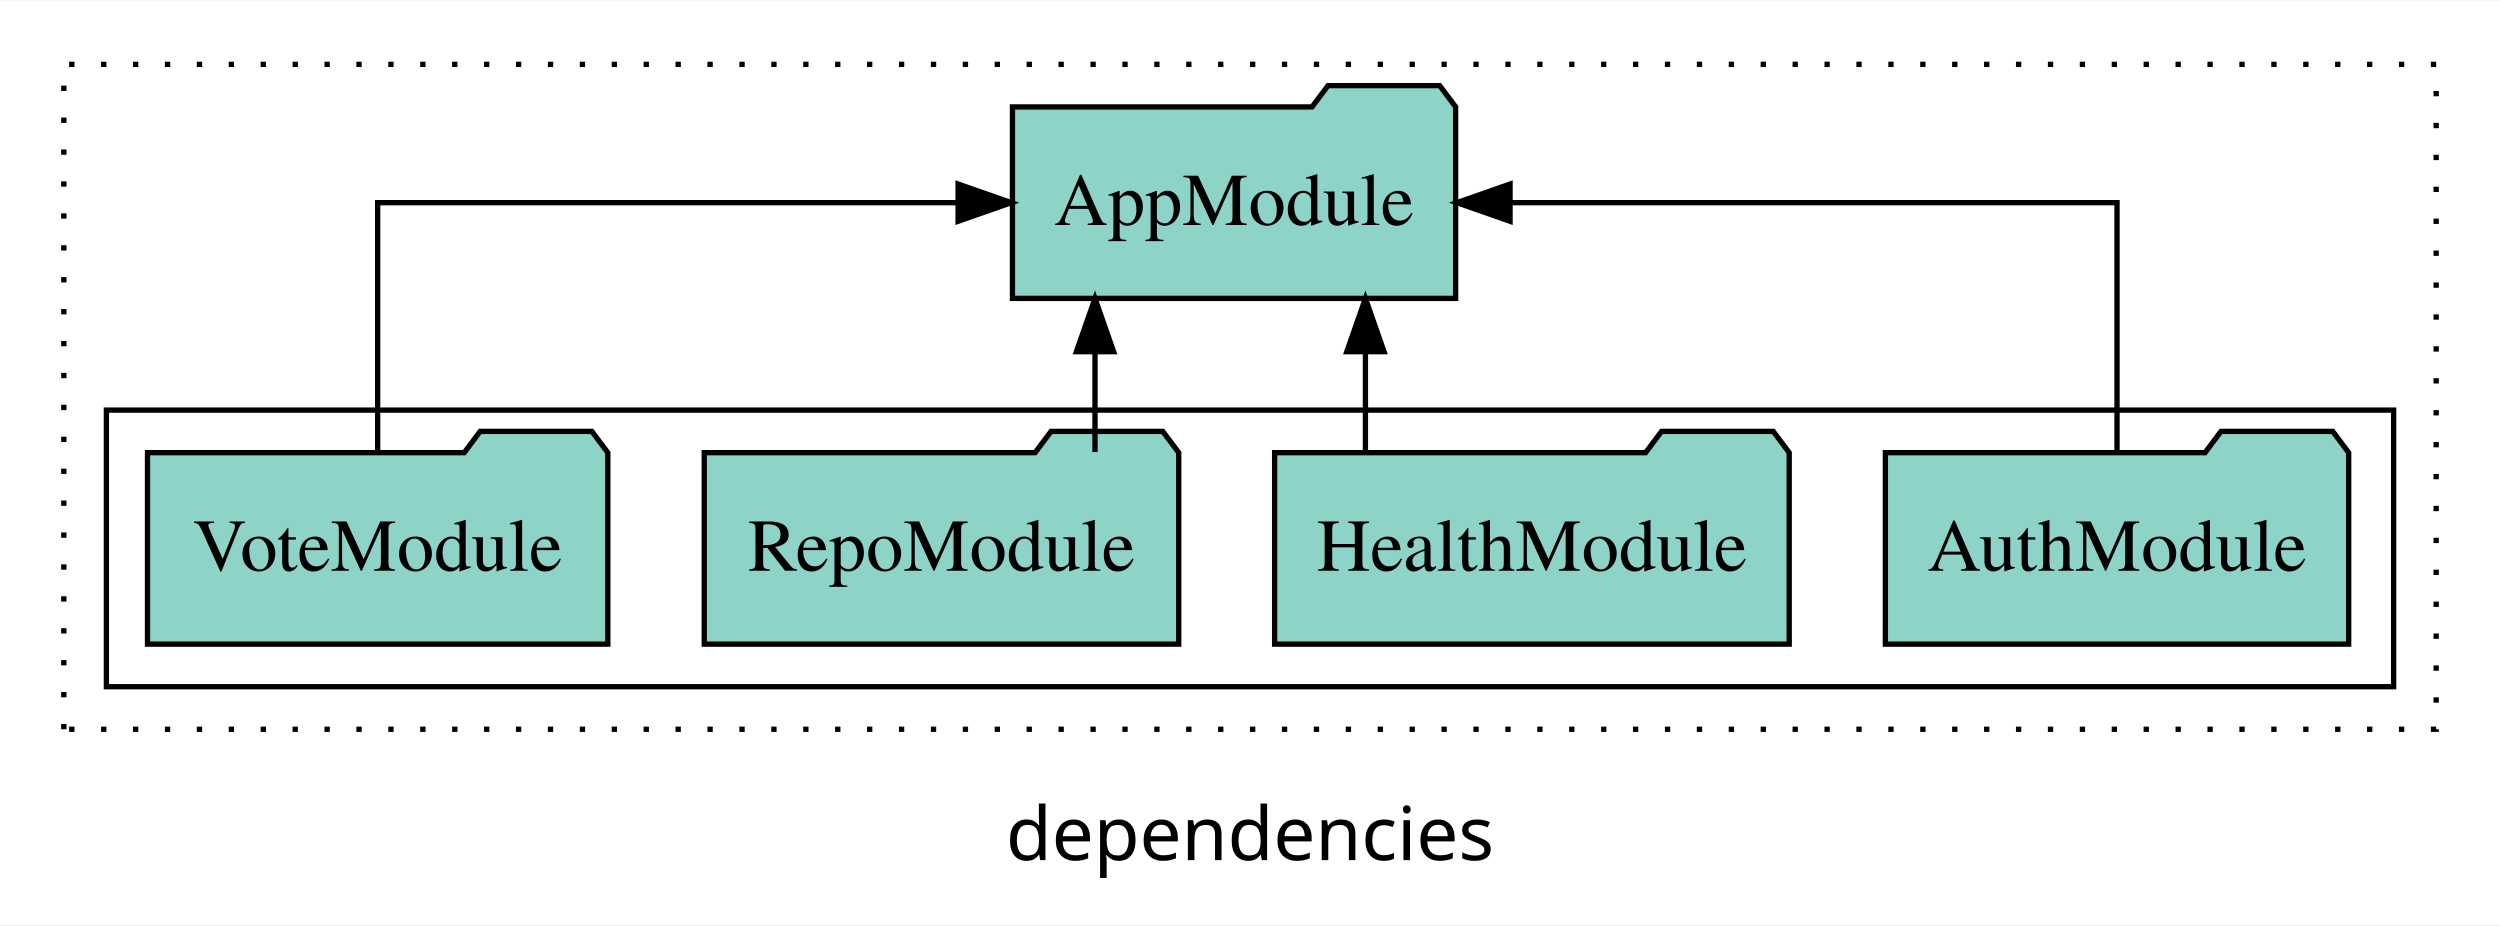
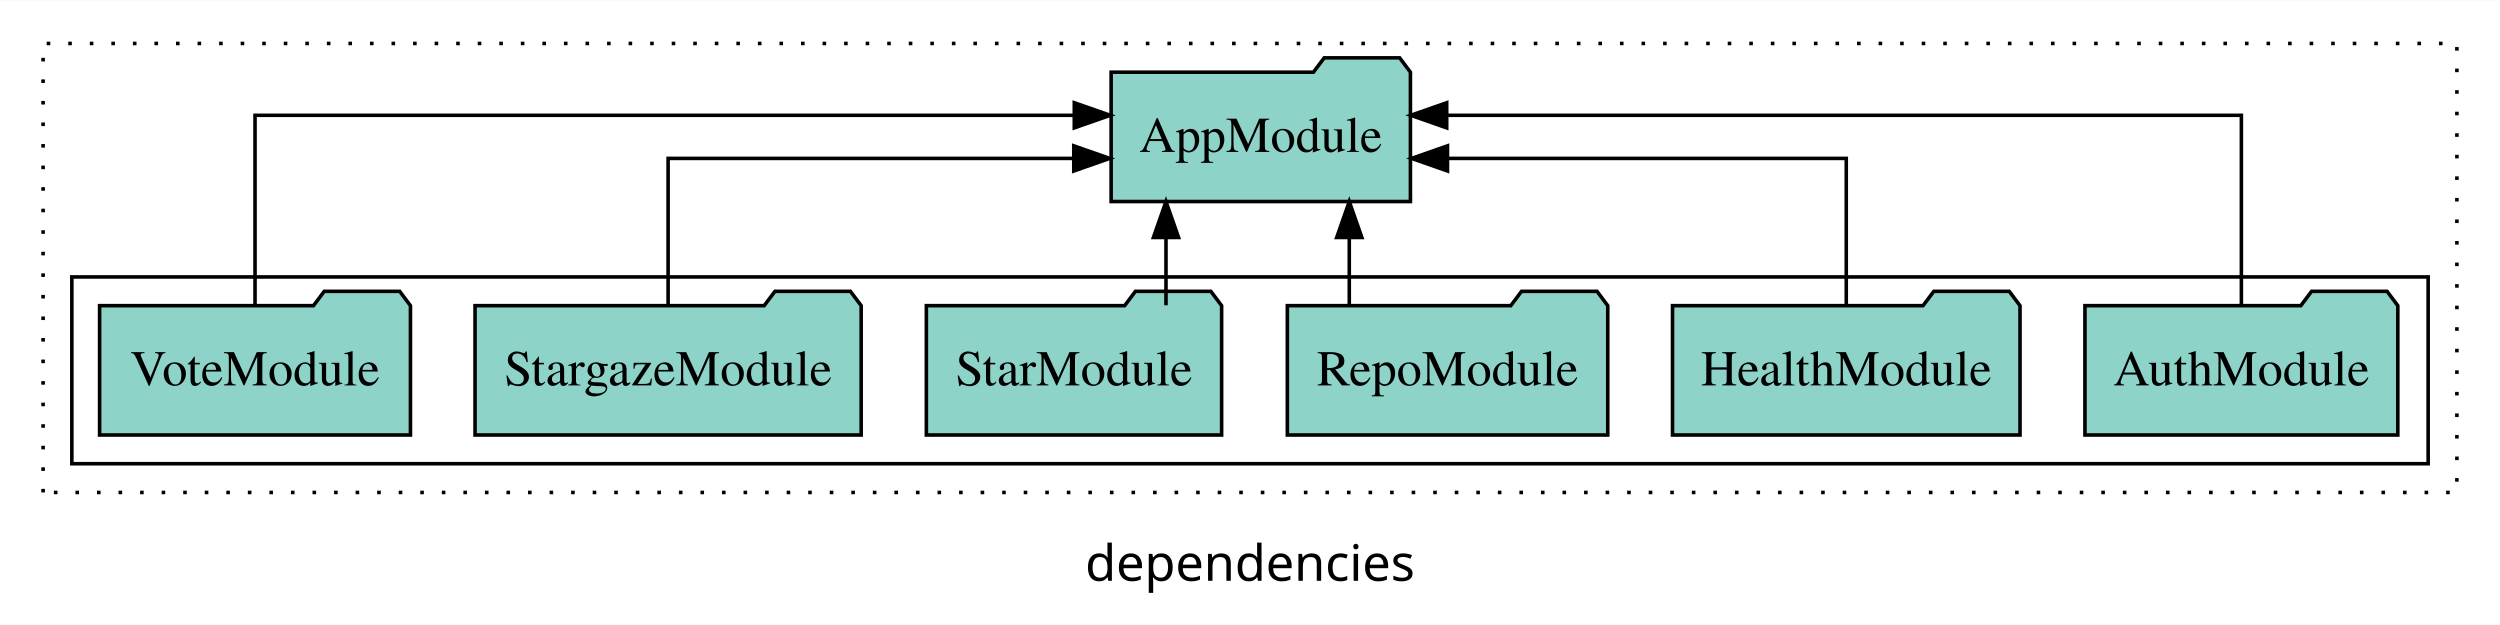
- <svg xmlns="http://www.w3.org/2000/svg" width="470pt" height="174pt" viewBox="0.00 0.00 470.00 173.80">
+ <svg xmlns="http://www.w3.org/2000/svg" width="696pt" height="174pt" viewBox="0.00 0.00 696.00 173.80">
  <g id="graph0" class="graph" transform="scale(1 1) rotate(0) translate(4 169.8)">
-     <polygon fill="white" stroke="transparent" points="-4,4 -4,-169.8 466,-169.8 466,4 -4,4" />
-     <text text-anchor="middle" x="231" y="-8.2" font-family="sans-serif" font-size="14.00">dependencies</text>
+     <polygon fill="white" stroke="transparent" points="-4,4 -4,-169.8 692,-169.8 692,4 -4,4" />
+     <text text-anchor="middle" x="344" y="-8.2" font-family="sans-serif" font-size="14.00">dependencies</text>
    <g id="clust1" class="cluster">
-       <polygon fill="none" stroke="black" stroke-dasharray="1,5" points="8,-32.8 8,-157.8 454,-157.8 454,-32.8 8,-32.8" />
+       <polygon fill="none" stroke="black" stroke-dasharray="1,5" points="8,-32.8 8,-157.8 680,-157.8 680,-32.8 8,-32.8" />
    </g>
    <g id="clust3" class="cluster">
-       <polygon fill="none" stroke="black" points="16,-40.8 16,-92.8 446,-92.8 446,-40.8 16,-40.8" />
+       <polygon fill="none" stroke="black" points="16,-40.8 16,-92.8 672,-92.8 672,-40.8 16,-40.8" />
    </g>
    <g id="node1" class="node">
-       <polygon fill="#8dd3c7" stroke="black" points="437.55,-84.8 434.55,-88.8 413.55,-88.8 410.55,-84.8 350.45,-84.8 350.45,-48.8 437.55,-48.8 437.55,-84.8" />
-       <text text-anchor="middle" x="394" y="-62.6" font-family="Times,serif" font-size="14.00">AuthModule</text>
+       <polygon fill="#8dd3c7" stroke="black" points="663.55,-84.8 660.55,-88.8 639.55,-88.8 636.55,-84.8 576.45,-84.8 576.45,-48.8 663.55,-48.8 663.55,-84.8" />
+       <text text-anchor="middle" x="620" y="-62.6" font-family="Times,serif" font-size="14.00">AuthModule</text>
+     </g>
+     <g id="node7" class="node">
+       <polygon fill="#8dd3c7" stroke="black" points="388.66,-149.8 385.66,-153.8 364.66,-153.8 361.66,-149.8 305.34,-149.8 305.34,-113.8 388.66,-113.8 388.66,-149.8" />
+       <text text-anchor="middle" x="347" y="-127.6" font-family="Times,serif" font-size="14.00">AppModule</text>
+     </g>
+     <g id="edge1" class="edge">
+       <path fill="none" stroke="black" d="M620,-85.08C620,-106.12 620,-137.8 620,-137.8 620,-137.8 398.76,-137.8 398.76,-137.8" />
+       <polygon fill="black" stroke="black" points="398.76,-134.3 388.76,-137.8 398.76,-141.3 398.76,-134.3" />
+     </g>
+     <g id="node2" class="node">
+       <polygon fill="#8dd3c7" stroke="black" points="558.37,-84.8 555.37,-88.8 534.37,-88.8 531.37,-84.8 461.63,-84.8 461.63,-48.8 558.37,-48.8 558.37,-84.8" />
+       <text text-anchor="middle" x="510" y="-62.6" font-family="Times,serif" font-size="14.00">HealthModule</text>
+     </g>
+     <g id="edge2" class="edge">
+       <path fill="none" stroke="black" d="M510,-84.82C510,-102.17 510,-125.8 510,-125.8 510,-125.8 398.98,-125.8 398.98,-125.8" />
+       <polygon fill="black" stroke="black" points="398.98,-122.3 388.98,-125.8 398.98,-129.3 398.98,-122.3" />
+     </g>
+     <g id="node3" class="node">
+       <polygon fill="#8dd3c7" stroke="black" points="443.6,-84.8 440.6,-88.8 419.6,-88.8 416.6,-84.8 354.4,-84.8 354.4,-48.8 443.6,-48.8 443.6,-84.8" />
+       <text text-anchor="middle" x="399" y="-62.6" font-family="Times,serif" font-size="14.00">RepoModule</text>
+     </g>
+     <g id="edge3" class="edge">
+       <path fill="none" stroke="black" d="M371.64,-84.91C371.64,-84.91 371.64,-103.79 371.64,-103.79" />
+       <polygon fill="black" stroke="black" points="368.14,-103.79 371.64,-113.79 375.14,-103.79 368.14,-103.79" />
+     </g>
+     <g id="node4" class="node">
+       <polygon fill="#8dd3c7" stroke="black" points="336.1,-84.8 333.1,-88.8 312.1,-88.8 309.1,-84.8 253.9,-84.8 253.9,-48.8 336.1,-48.8 336.1,-84.8" />
+       <text text-anchor="middle" x="295" y="-62.6" font-family="Times,serif" font-size="14.00">StarModule</text>
+     </g>
+     <g id="edge4" class="edge">
+       <path fill="none" stroke="black" d="M320.61,-84.91C320.61,-84.91 320.61,-103.79 320.61,-103.79" />
+       <polygon fill="black" stroke="black" points="317.11,-103.79 320.61,-113.79 324.11,-103.79 317.11,-103.79" />
    </g>
    <g id="node5" class="node">
-       <polygon fill="#8dd3c7" stroke="black" points="269.66,-149.8 266.66,-153.8 245.66,-153.8 242.66,-149.8 186.34,-149.8 186.34,-113.8 269.66,-113.8 269.66,-149.8" />
-       <text text-anchor="middle" x="228" y="-127.6" font-family="Times,serif" font-size="14.00">AppModule</text>
+       <polygon fill="#8dd3c7" stroke="black" points="235.75,-84.8 232.75,-88.8 211.75,-88.8 208.75,-84.8 128.25,-84.8 128.25,-48.8 235.75,-48.8 235.75,-84.8" />
+       <text text-anchor="middle" x="182" y="-62.6" font-family="Times,serif" font-size="14.00">StargazeModule</text>
    </g>
-     <g id="edge1" class="edge">
-       <path fill="none" stroke="black" d="M394,-84.91C394,-104.14 394,-131.8 394,-131.8 394,-131.8 279.89,-131.8 279.89,-131.8" />
-       <polygon fill="black" stroke="black" points="279.89,-128.3 269.89,-131.8 279.89,-135.3 279.89,-128.3" />
+     <g id="edge5" class="edge">
+       <path fill="none" stroke="black" d="M182,-84.82C182,-102.17 182,-125.8 182,-125.8 182,-125.8 294.94,-125.8 294.94,-125.8" />
+       <polygon fill="black" stroke="black" points="294.94,-129.3 304.94,-125.8 294.94,-122.3 294.94,-129.3" />
    </g>
-     <g id="node2" class="node">
-       <polygon fill="#8dd3c7" stroke="black" points="332.37,-84.8 329.37,-88.8 308.37,-88.8 305.37,-84.8 235.63,-84.8 235.63,-48.8 332.37,-48.8 332.37,-84.8" />
-       <text text-anchor="middle" x="284" y="-62.6" font-family="Times,serif" font-size="14.00">HealthModule</text>
-     </g>
-     <g id="edge2" class="edge">
-       <path fill="none" stroke="black" d="M252.7,-84.91C252.7,-84.91 252.7,-103.79 252.7,-103.79" />
-       <polygon fill="black" stroke="black" points="249.2,-103.79 252.7,-113.79 256.2,-103.79 249.2,-103.79" />
-     </g>
-     <g id="node3" class="node">
-       <polygon fill="#8dd3c7" stroke="black" points="217.6,-84.8 214.6,-88.8 193.6,-88.8 190.6,-84.8 128.4,-84.8 128.4,-48.8 217.6,-48.8 217.6,-84.8" />
-       <text text-anchor="middle" x="173" y="-62.6" font-family="Times,serif" font-size="14.00">RepoModule</text>
-     </g>
-     <g id="edge3" class="edge">
-       <path fill="none" stroke="black" d="M201.86,-84.91C201.86,-84.91 201.86,-103.79 201.86,-103.79" />
-       <polygon fill="black" stroke="black" points="198.36,-103.79 201.86,-113.79 205.36,-103.79 198.36,-103.79" />
-     </g>
-     <g id="node4" class="node">
+     <g id="node6" class="node">
      <polygon fill="#8dd3c7" stroke="black" points="110.27,-84.8 107.27,-88.8 86.27,-88.8 83.27,-84.8 23.73,-84.8 23.73,-48.8 110.27,-48.8 110.27,-84.8" />
      <text text-anchor="middle" x="67" y="-62.6" font-family="Times,serif" font-size="14.00">VoteModule</text>
    </g>
-     <g id="edge4" class="edge">
-       <path fill="none" stroke="black" d="M67,-84.91C67,-104.14 67,-131.8 67,-131.8 67,-131.8 176.12,-131.8 176.12,-131.8" />
-       <polygon fill="black" stroke="black" points="176.12,-135.3 186.12,-131.8 176.12,-128.3 176.12,-135.3" />
+     <g id="edge6" class="edge">
+       <path fill="none" stroke="black" d="M67,-85.08C67,-106.12 67,-137.8 67,-137.8 67,-137.8 295.08,-137.8 295.08,-137.8" />
+       <polygon fill="black" stroke="black" points="295.08,-141.3 305.08,-137.8 295.08,-134.3 295.08,-141.3" />
    </g>
  </g>
</svg>
